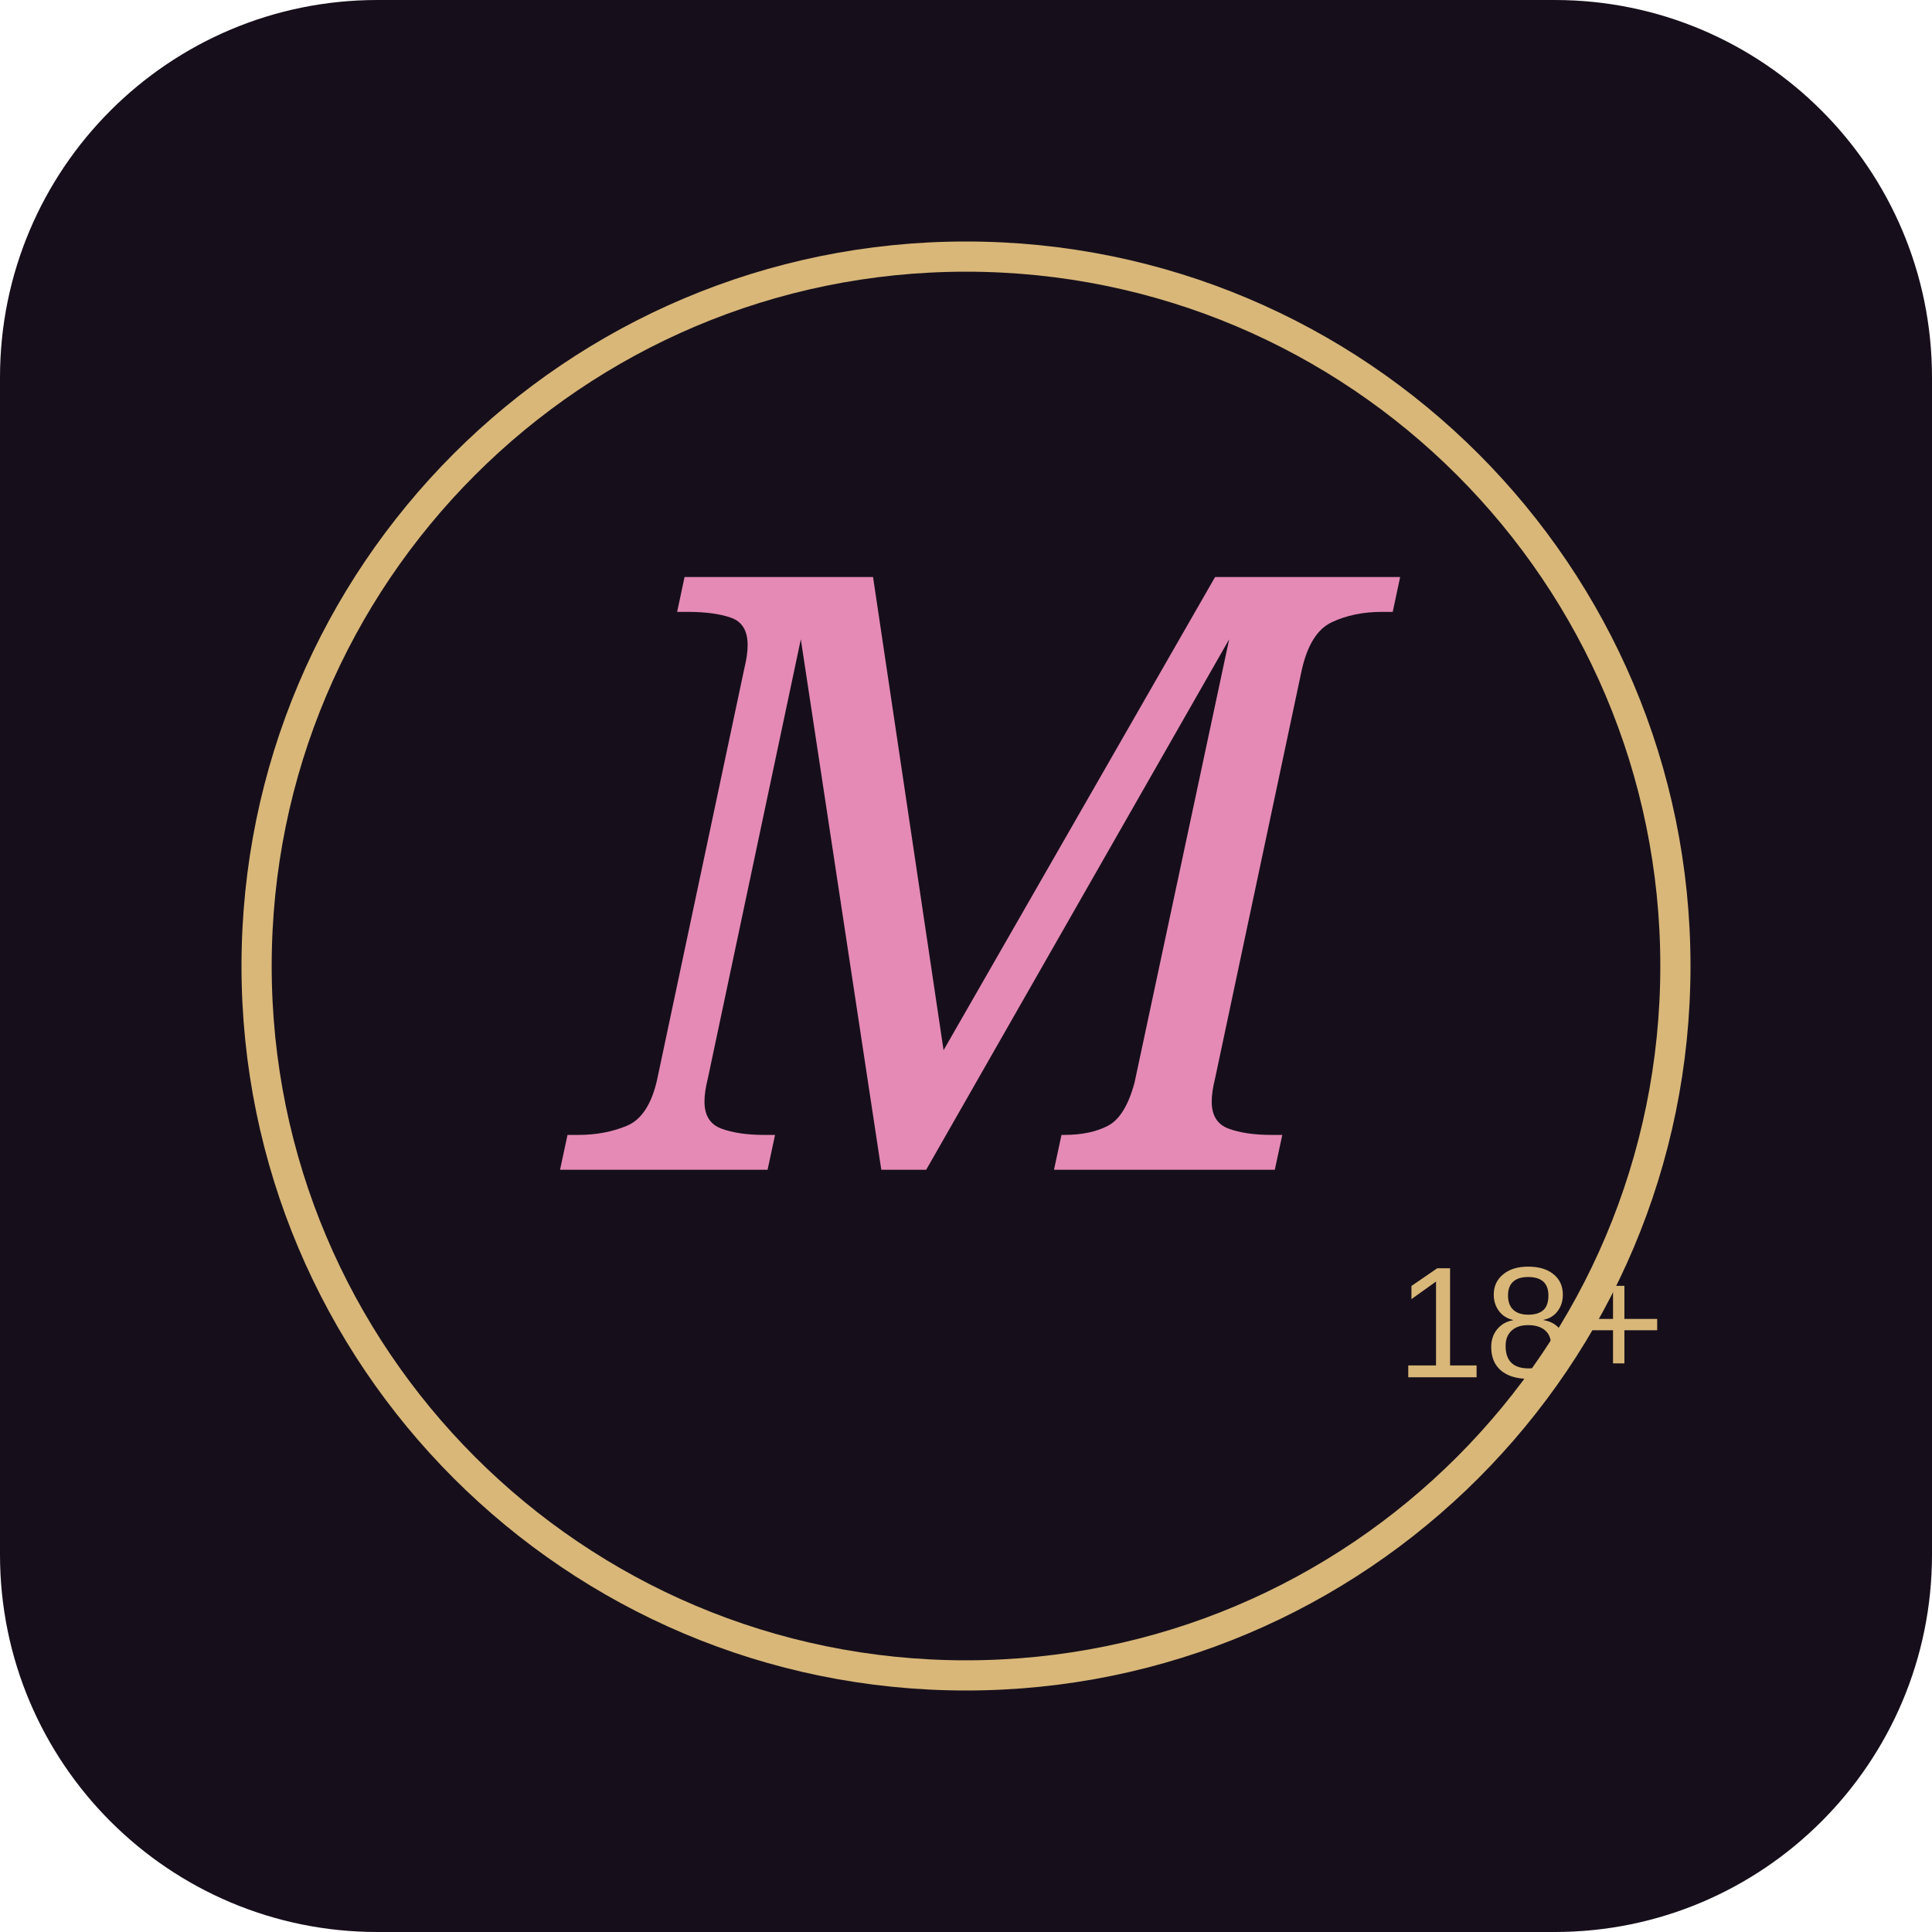
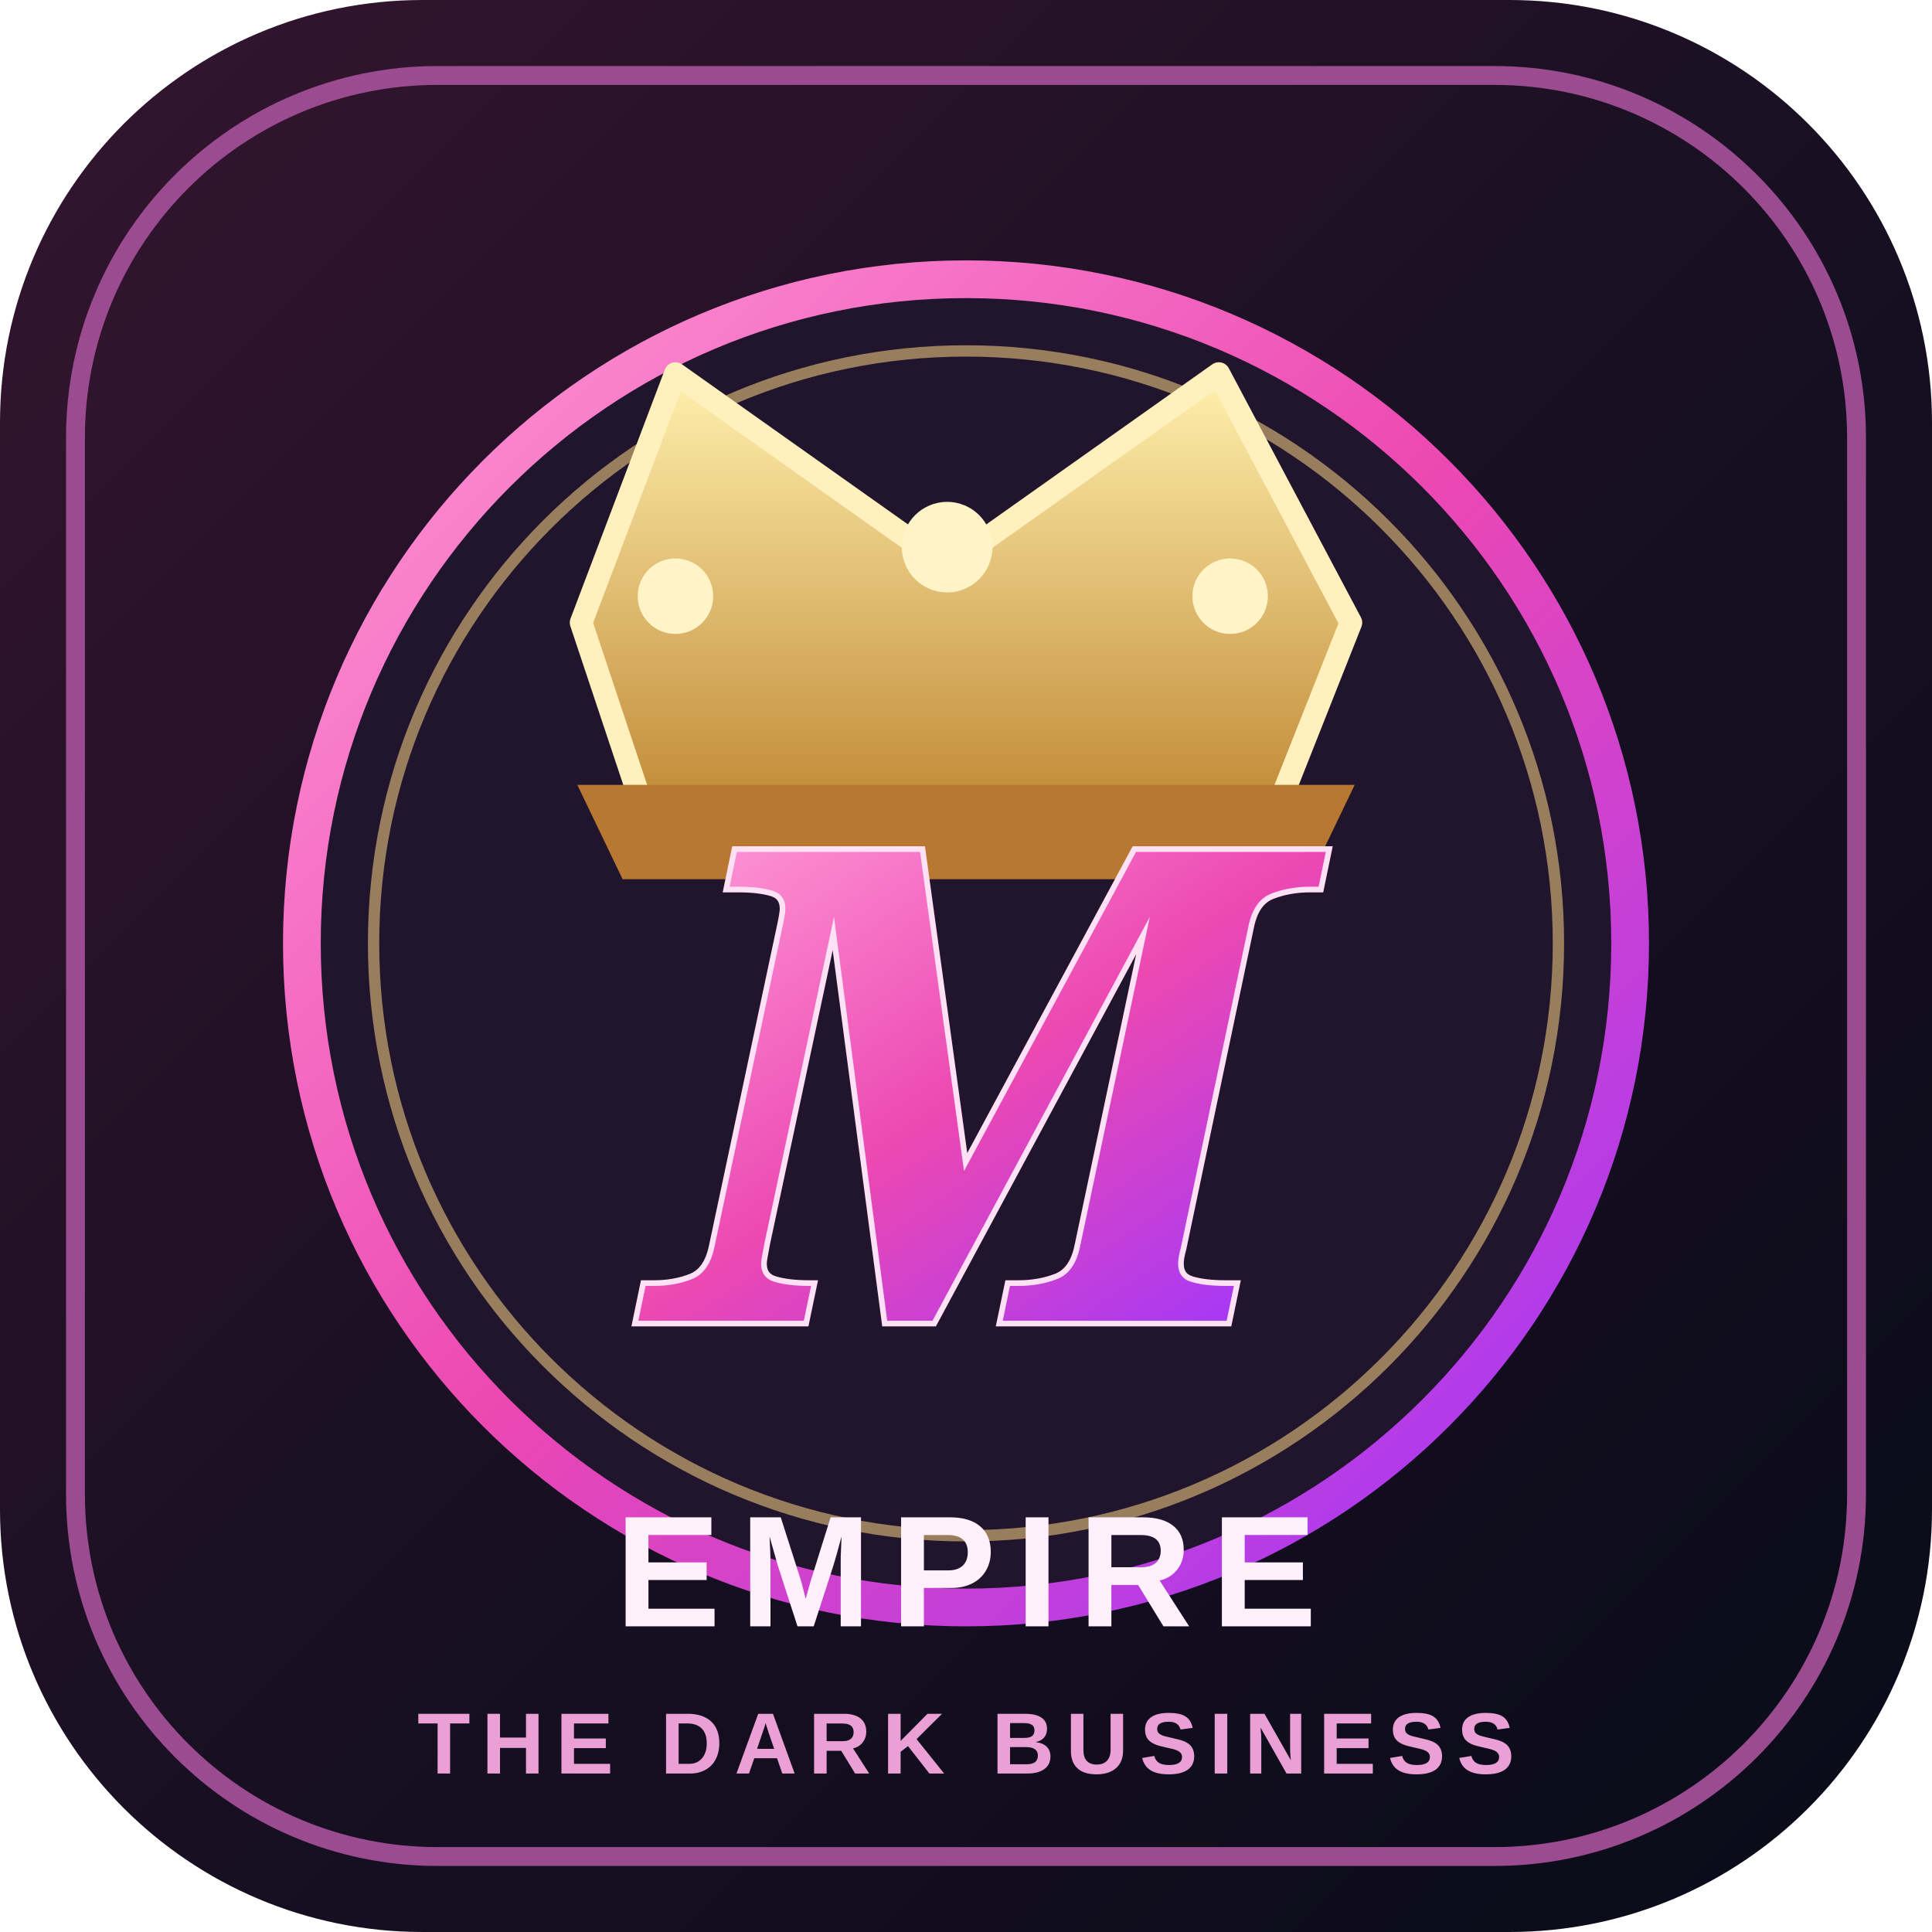
<svg xmlns="http://www.w3.org/2000/svg" viewBox="0 0 512 512">
-   <rect width="512" height="512" rx="100" fill="#160f1b" />
-   <circle cx="256" cy="256" r="188" fill="none" stroke="#d9b779" stroke-width="8" />
-   <text x="256" y="310" font-family="Georgia" font-size="220" font-style="italic" text-anchor="middle" fill="#e58ab5">M</text>
-   <text x="370" y="365" font-family="Arial" font-size="42" fill="#d9b779">18+</text>
+   <defs>
+     <linearGradient id="bg" x1="0" y1="0" x2="1" y2="1">
+       <stop stop-color="#35152f" />
+       <stop offset=".55" stop-color="#170f22" />
+       <stop offset="1" stop-color="#090b19" />
+     </linearGradient>
+     <linearGradient id="pink" x1="0" y1="0" x2="1" y2="1">
+       <stop stop-color="#ff9ad7" />
+       <stop offset=".5" stop-color="#ec48b2" />
+       <stop offset="1" stop-color="#9c36ff" />
+     </linearGradient>
+     <linearGradient id="gold" x1="0" y1="0" x2="0" y2="1">
+       <stop stop-color="#fff0ad" />
+       <stop offset="1" stop-color="#c28b38" />
+     </linearGradient>
+     <filter id="glow">
+       <feGaussianBlur stdDeviation="8" result="b" />
+       <feMerge>
+         <feMergeNode in="b" />
+         <feMergeNode in="SourceGraphic" />
+       </feMerge>
+     </filter>
+   </defs>
+   <rect width="512" height="512" rx="112" fill="url(#bg)" />
+   <rect x="20" y="20" width="472" height="472" rx="96" fill="none" stroke="#9b4c91" stroke-width="5" />
+   <circle cx="256" cy="250" r="176" fill="#21152d" stroke="url(#pink)" stroke-width="10" />
+   <circle cx="256" cy="250" r="157" fill="none" stroke="#d9b779" stroke-opacity=".65" stroke-width="3" />
+   <path d="M154 165l25-66 72 51 72-51 35 66-19 48H170z" fill="url(#gold)" stroke="#fff0bd" stroke-width="6" stroke-linejoin="round" />
+   <circle cx="179" cy="158" r="10" fill="#fff4c8" />
+   <circle cx="251" cy="145" r="12" fill="#fff4c8" />
+   <circle cx="326" cy="158" r="10" fill="#fff4c8" />
+   <path d="M153 208h206l-12 25H165z" fill="#b97831" />
+   <text x="256" y="350" text-anchor="middle" font-family="Georgia,serif" font-size="174" font-weight="bold" font-style="italic" fill="url(#pink)" stroke="#ffe1f5" stroke-width="3" paint-order="stroke">M</text>
+   <path d="M113 385h286" stroke="url(#gold)" stroke-width="5" stroke-linecap="round" />
+   <text x="256" y="431" text-anchor="middle" font-family="Arial,sans-serif" font-size="42" font-weight="800" letter-spacing="5" fill="#fff0fb">EMPIRE</text>
+   <text x="256" y="470" text-anchor="middle" font-family="Arial,sans-serif" font-size="23" font-weight="700" letter-spacing="3" fill="#eaa0d4">THE DARK BUSINESS</text>
</svg>
